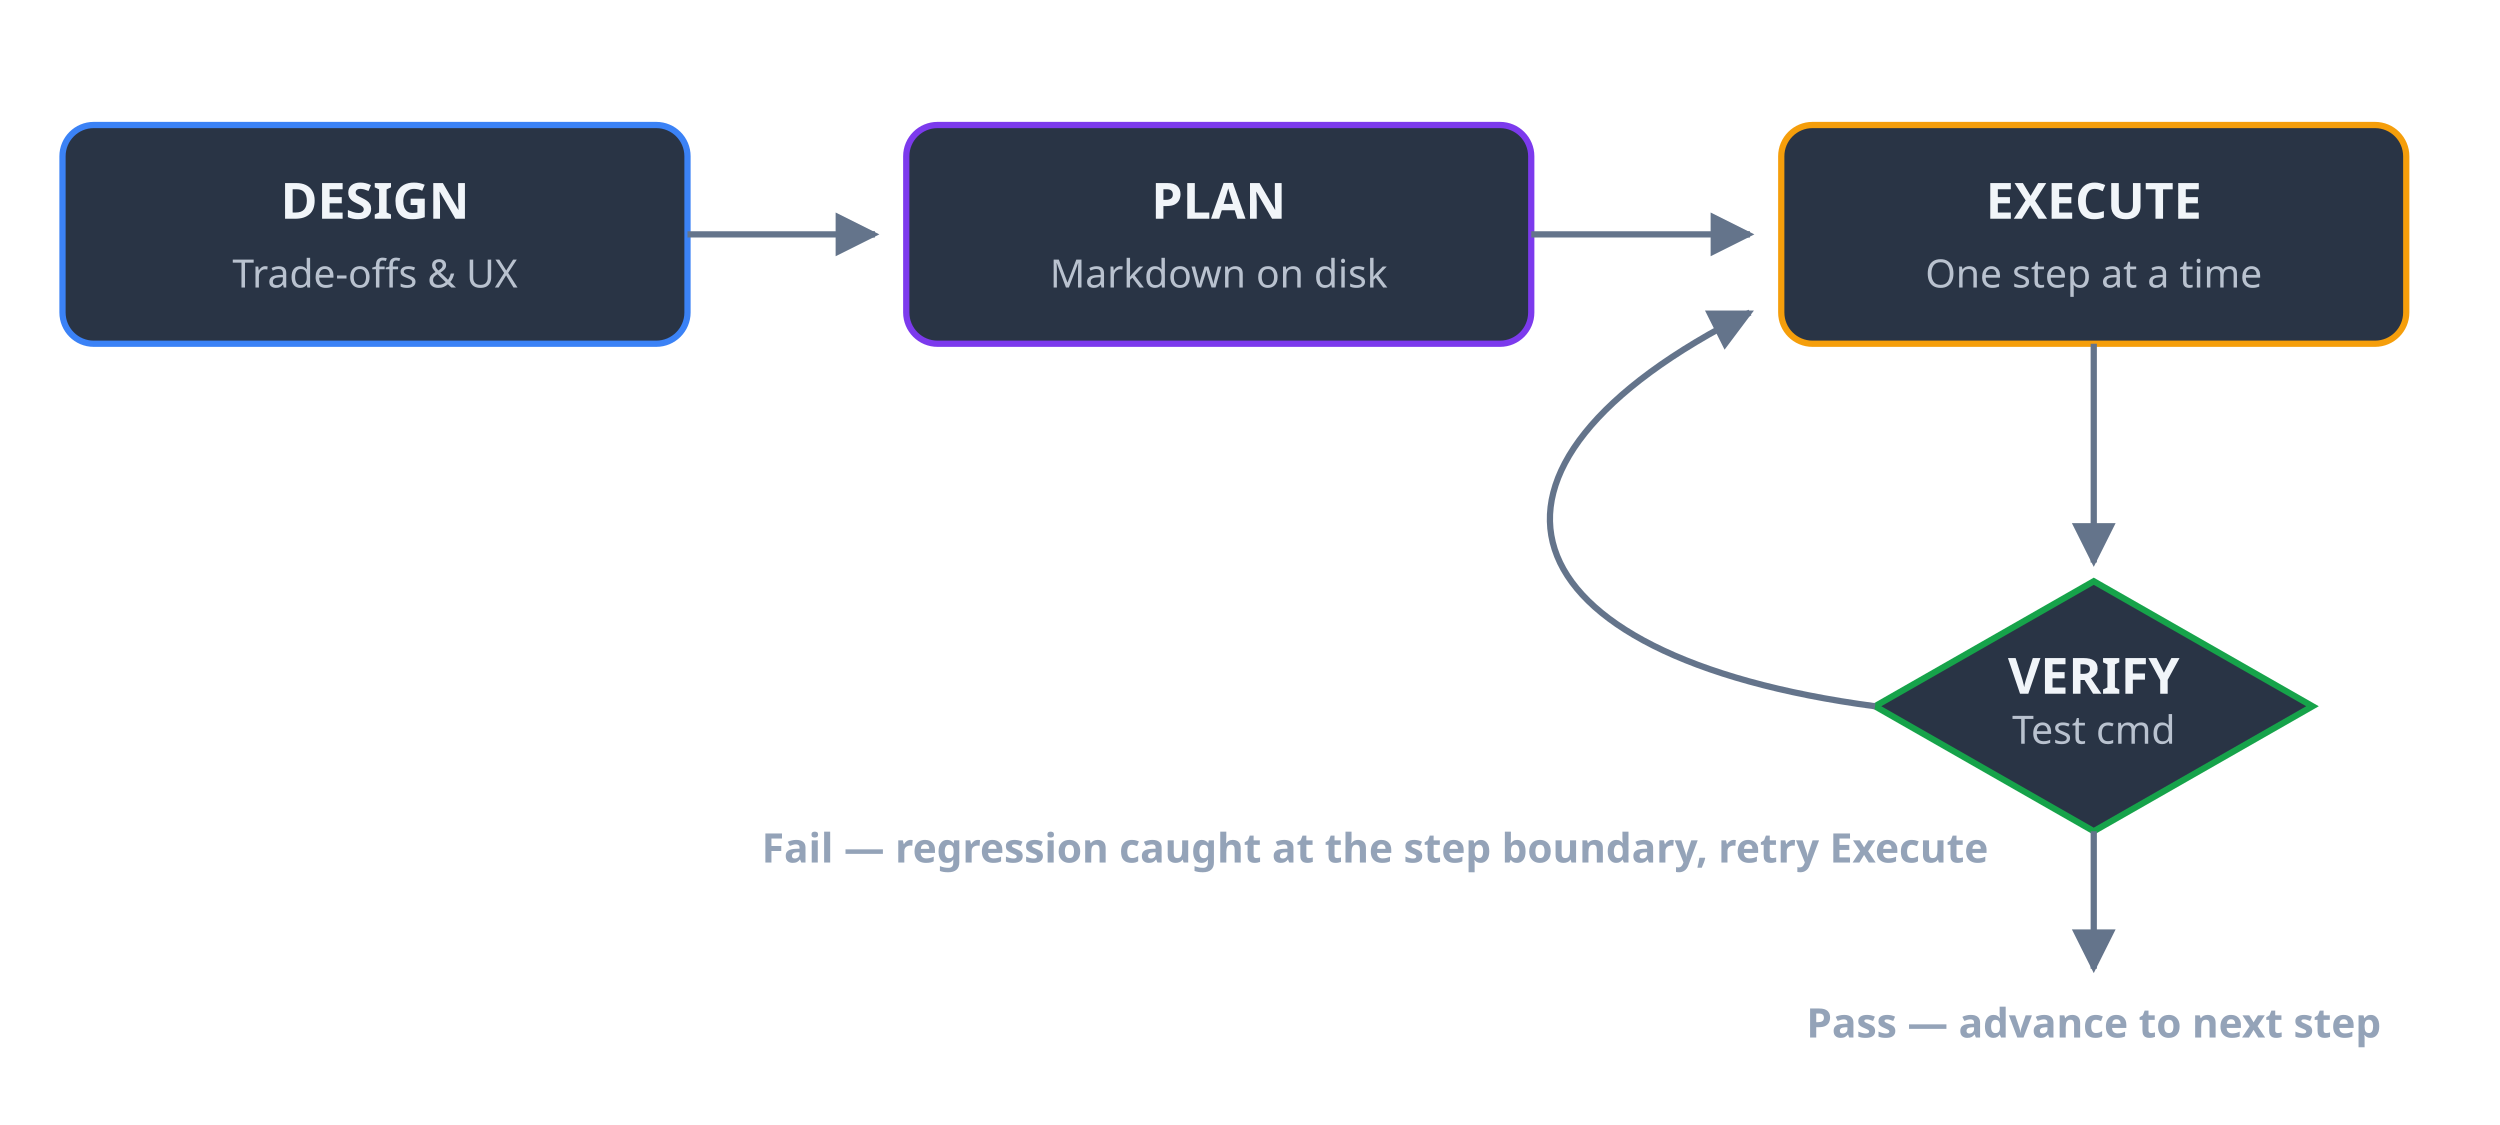
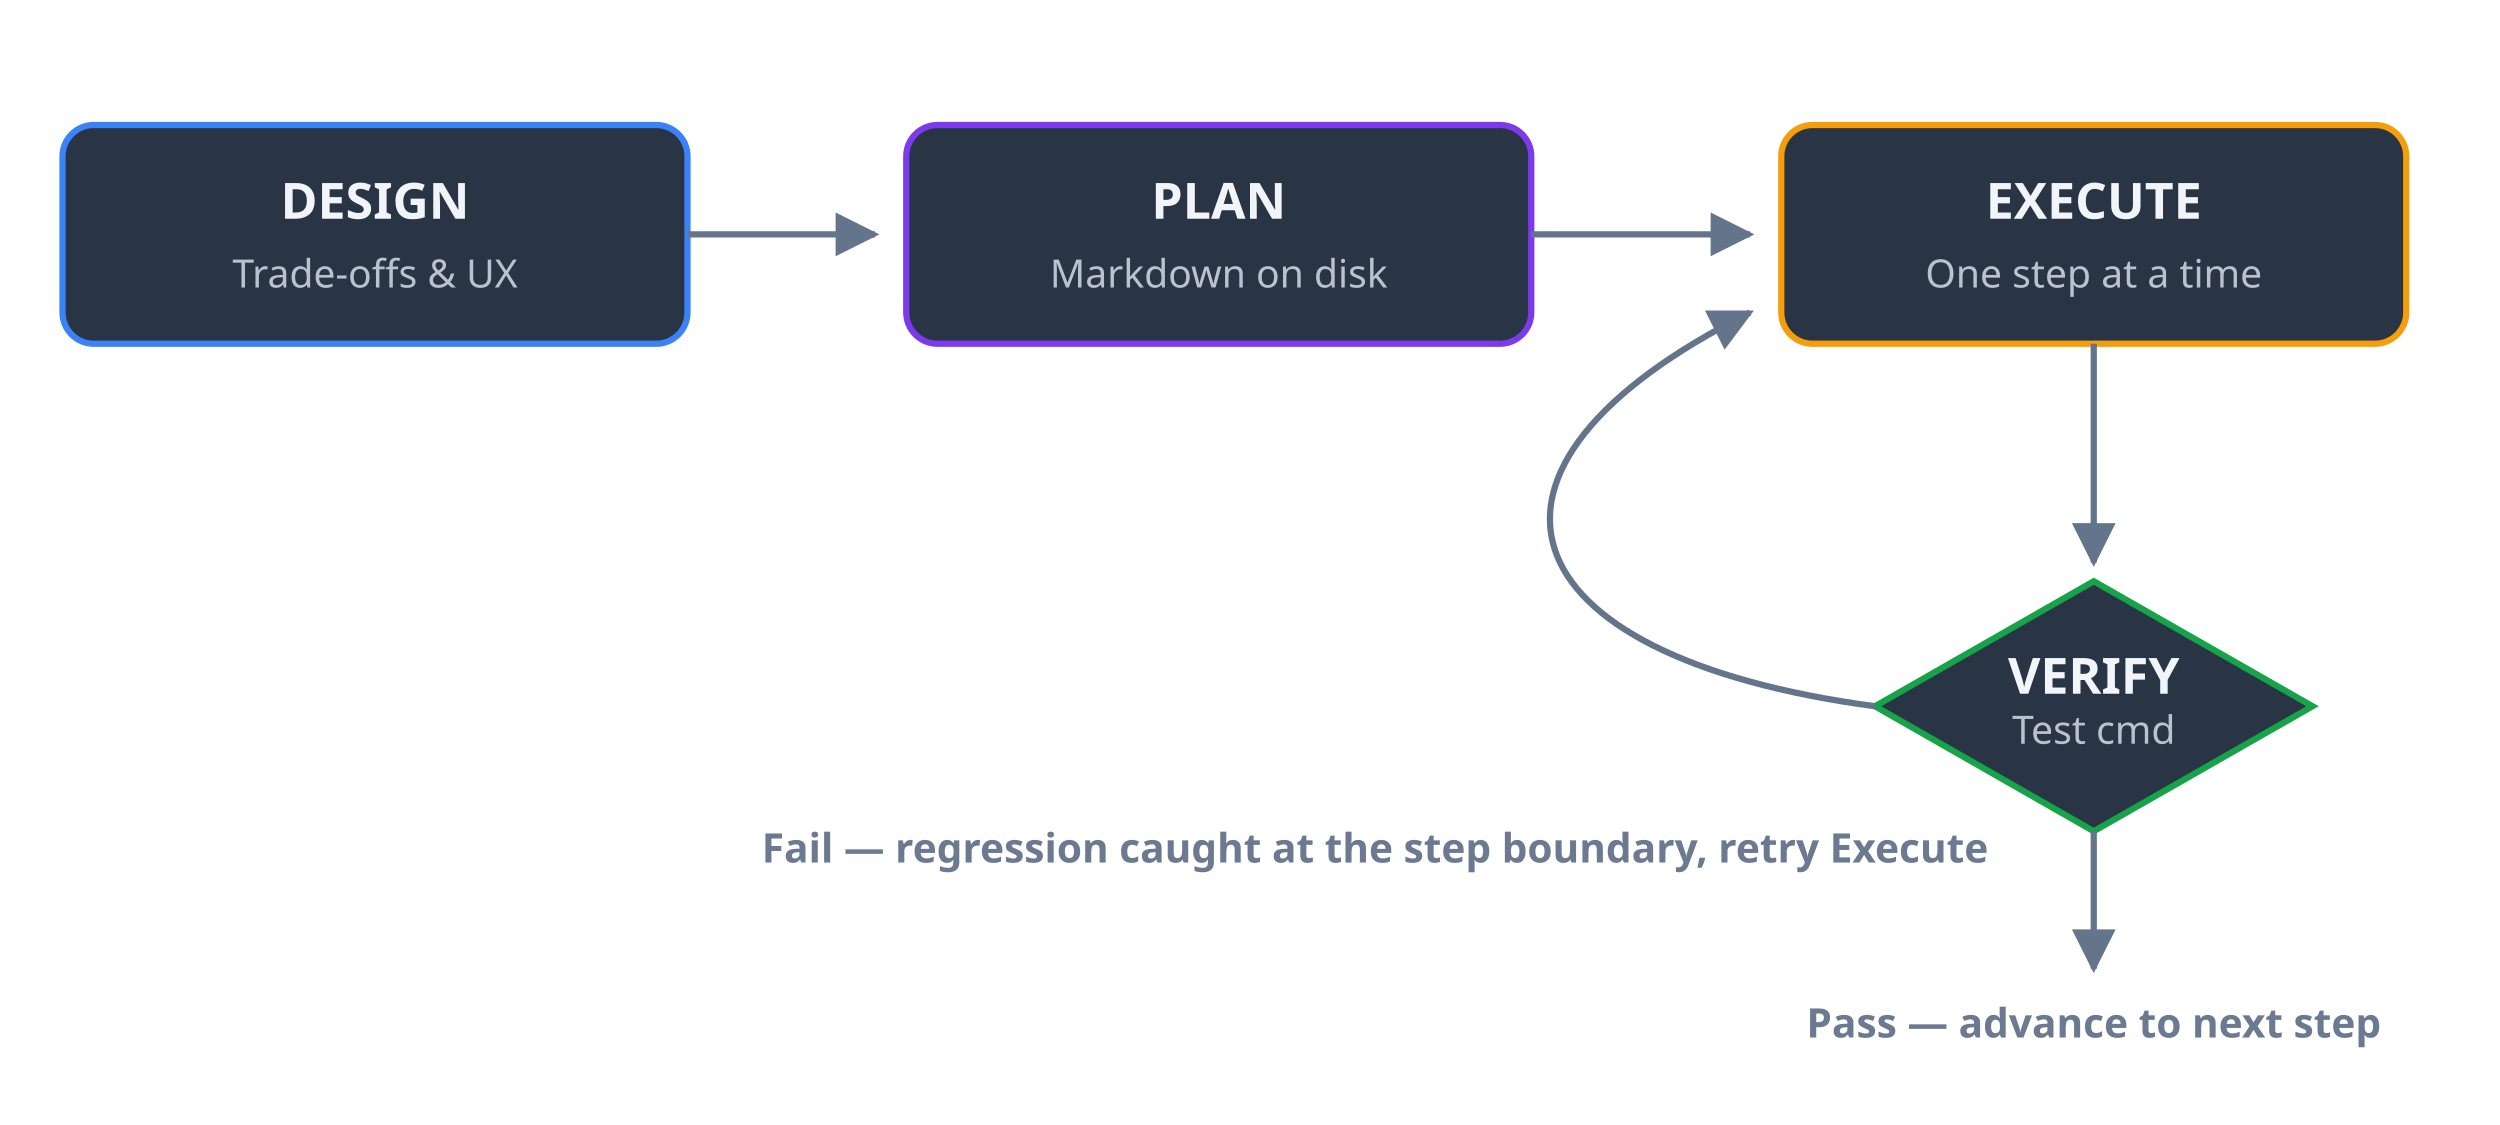
<svg xmlns="http://www.w3.org/2000/svg" viewBox="0 0 800 360" width="800" height="360" role="img" aria-labelledby="title desc">
  <defs>
    <marker id="arrow4" viewBox="0 0 10 10" refX="9" refY="5" markerWidth="7" markerHeight="7" orient="auto-start-reverse">
      <path d="M0,0 L10,5 L0,10 z" fill="#64748b" />
    </marker>
  </defs>
  <style>
    text { font-family: ui-sans-serif, system-ui, sans-serif; }
    .lbl { fill:#f1f5f9; font-size:16px; text-anchor:middle; font-weight:600; }
    .sub { fill:#b9c2cf; font-size:12.5px; text-anchor:middle; }
    .edge { fill:none; stroke:#64748b; stroke-width:2; marker-end:url(#arrow4); }
-     .tag { fill:#94a3b8; font-size:13px; text-anchor:middle; font-weight:600; }
+     .tag { fill:#6b7a90; font-size:13px; text-anchor:middle; font-weight:600; }
  </style>
  <rect x="20" y="40" width="200" height="70" rx="10" fill="#1e293bf2" stroke="#3b82f6" stroke-width="2" />
  <text x="120" y="70" class="lbl">DESIGN</text>
  <text x="120" y="92" class="sub">Trade-offs &amp; UX</text>
  <path class="edge" d="M220,75 L280,75" />
  <rect x="290" y="40" width="200" height="70" rx="10" fill="#1e293bf2" stroke="#7c3aed" stroke-width="2" />
  <text x="390" y="70" class="lbl">PLAN</text>
  <text x="390" y="92" class="sub">Markdown on disk</text>
  <path class="edge" d="M490,75 L560,75" />
  <rect x="570" y="40" width="200" height="70" rx="10" fill="#1e293bf2" stroke="#f59e0b" stroke-width="2" />
  <text x="670" y="70" class="lbl">EXECUTE</text>
  <text x="670" y="92" class="sub">One step at a time</text>
  <path class="edge" d="M670,110 L670,180" />
  <polygon points="670,186 740,226 670,266 600,226" fill="#1e293bf2" stroke="#16a34a" stroke-width="2" />
  <text x="670" y="222" class="lbl" font-size="14">VERIFY</text>
  <text x="670" y="238" class="sub" font-size="10.5">Test cmd</text>
  <path class="edge" d="M600,226 C 480,210 460,150 560,100" />
  <text x="440" y="276" class="tag">Fail — regression caught at the step boundary, retry Execute</text>
  <path class="edge" d="M670,266 L670,310" />
  <text x="670" y="332" class="tag">Pass — advance to next step</text>
</svg>
